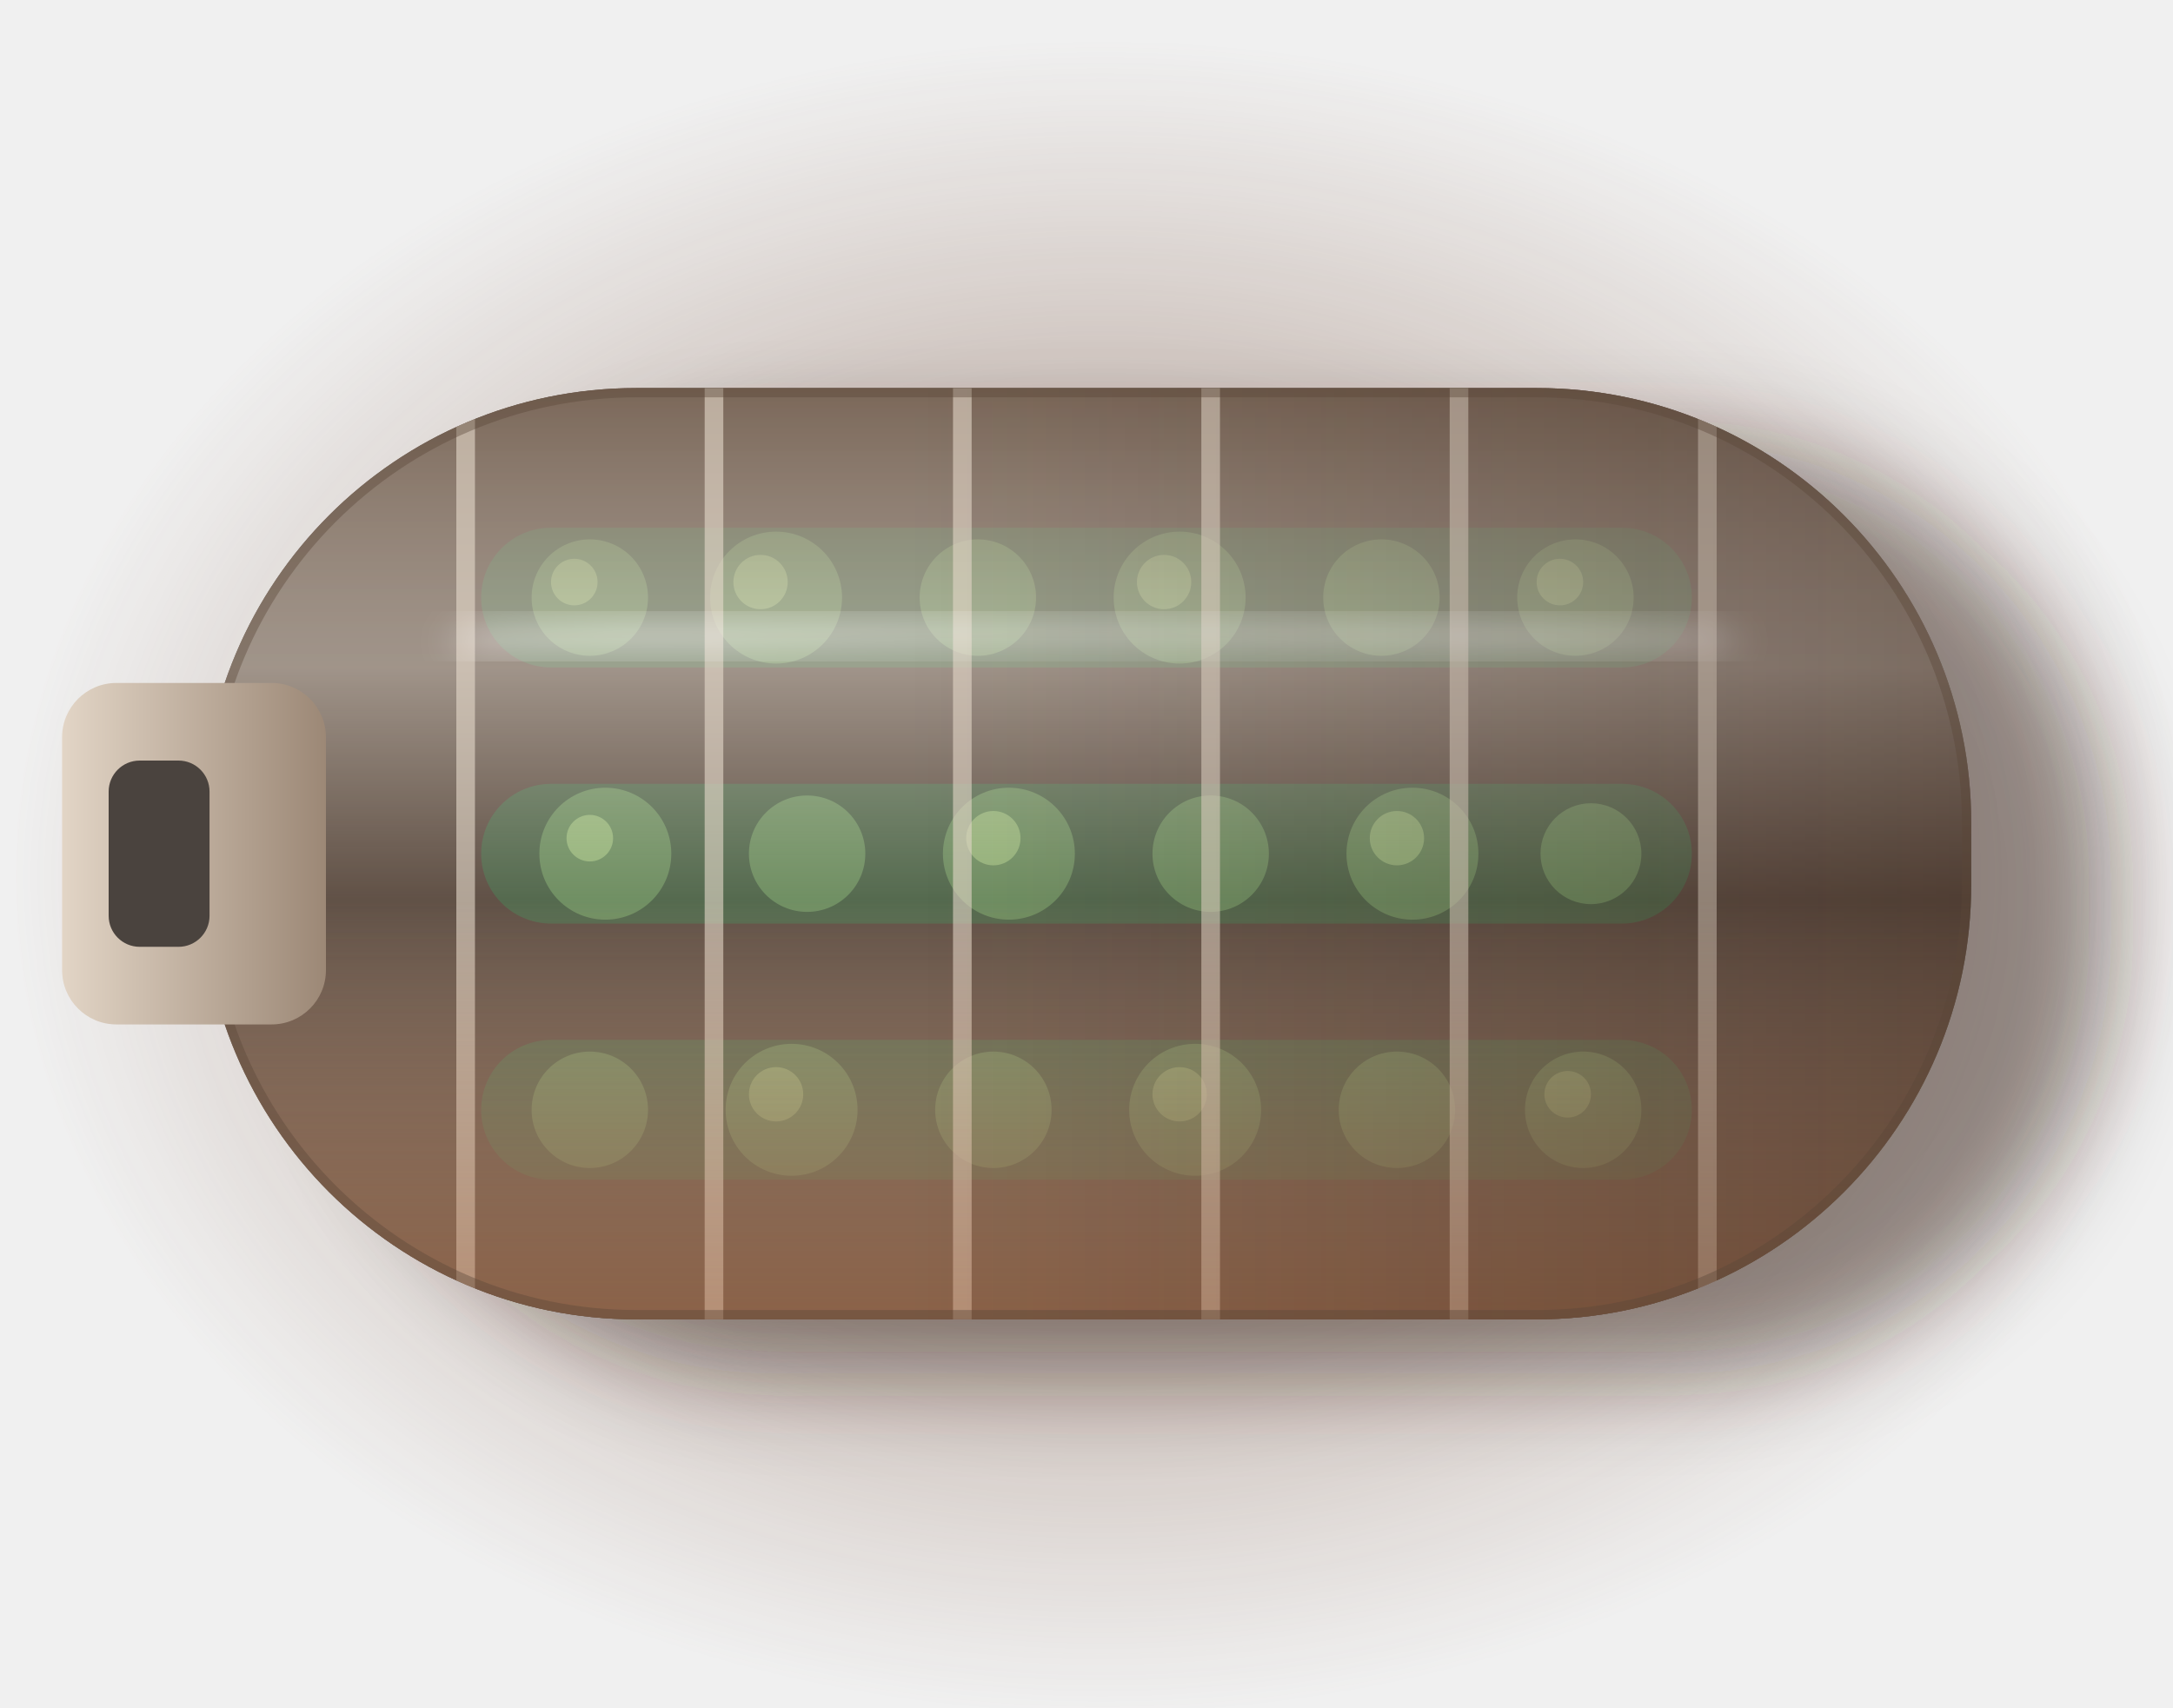
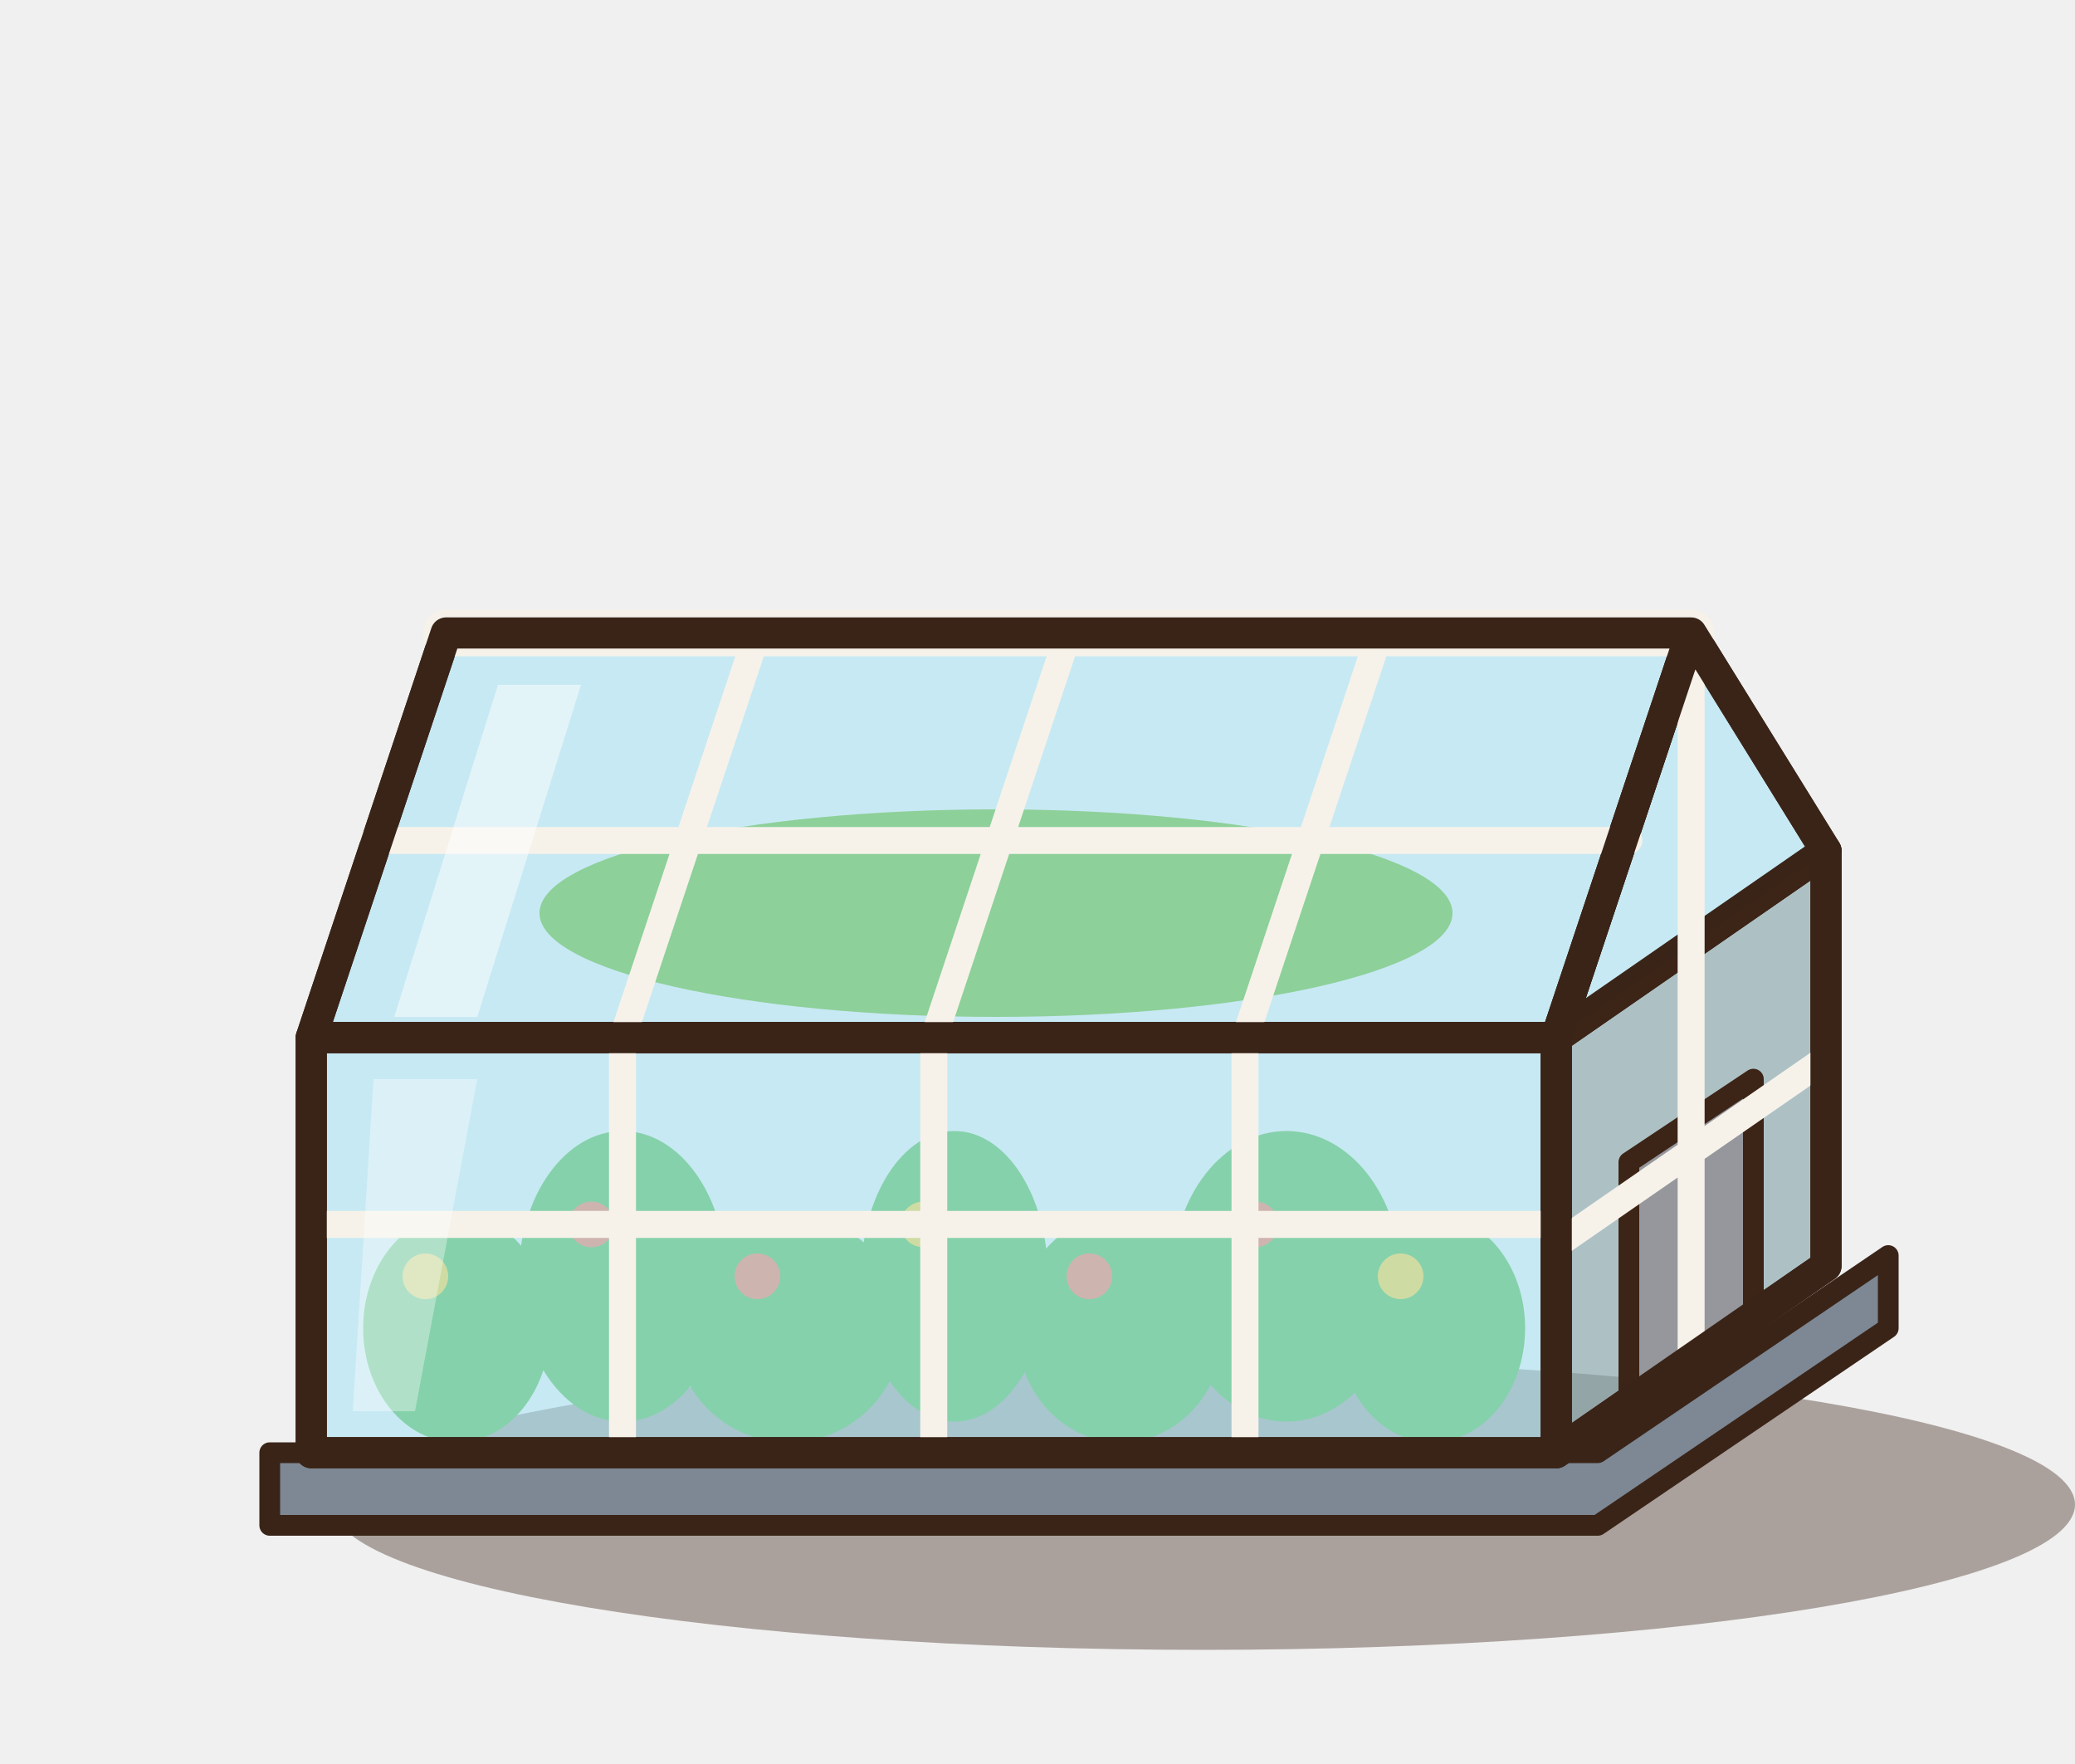
- <svg xmlns="http://www.w3.org/2000/svg" width="280" height="220" viewBox="0 0 280 220">
-   <defs>
-     <filter id="blur" x="-30%" y="-30%" width="160%" height="160%">
-       <feGaussianBlur stdDeviation="6" />
-     </filter>
-     <filter id="haze" x="-30%" y="-30%" width="160%" height="160%">
-       <feGaussianBlur stdDeviation="2.5" />
-     </filter>
-     <radialGradient id="apron">
-       <stop offset="0" stop-color="#5b3523" stop-opacity="0.45" />
-       <stop offset="0.6" stop-color="#6e4530" stop-opacity="0.25" />
-       <stop offset="1" stop-color="#7c5038" stop-opacity="0" />
-     </radialGradient>
-     <linearGradient id="skin" x1="0" y1="0" x2="0" y2="1">
-       <stop offset="0" stop-color="#8f7b6b" stop-opacity="0.75" />
-       <stop offset="0.3" stop-color="#f3ebe0" stop-opacity="0.55" />
-       <stop offset="0.55" stop-color="#e6dccf" stop-opacity="0.22" />
-       <stop offset="1" stop-color="#6f5a4b" stop-opacity="0.8" />
-     </linearGradient>
-     <linearGradient id="eastShade" x1="0" y1="0" x2="1" y2="0">
-       <stop offset="0.4" stop-color="#2a140b" stop-opacity="0" />
-       <stop offset="1" stop-color="#2a140b" stop-opacity="0.32" />
-     </linearGradient>
-     <linearGradient id="dustLow" x1="0" y1="0" x2="0" y2="1">
-       <stop offset="0.55" stop-color="#b9774f" stop-opacity="0" />
-       <stop offset="1" stop-color="#b9774f" stop-opacity="0.45" />
-     </linearGradient>
-     <linearGradient id="cap" x1="0" y1="0" x2="1" y2="0">
-       <stop offset="0" stop-color="#e2d5c6" />
-       <stop offset="1" stop-color="#9c8876" />
-     </linearGradient>
-     <clipPath id="tunnel">
-       <rect x="26" y="50" width="228" height="120" rx="56" />
-     </clipPath>
-   </defs>
-   <ellipse cx="142" cy="113" rx="140" ry="108" fill="url(#apron)" />
-   <rect x="44" y="57" width="228" height="120" rx="56" fill="#2a140b" opacity="0.45" filter="url(#blur)" />
-   <rect x="26" y="50" width="228" height="120" rx="56" fill="#3b2a20" />
-   <g fill="#2c4a2b">
-     <rect x="62" y="68" width="156" height="18" rx="9" />
-     <rect x="62" y="101" width="156" height="18" rx="9" />
-     <rect x="62" y="134" width="156" height="18" rx="9" />
+ <svg xmlns="http://www.w3.org/2000/svg" width="400" height="340" viewBox="0 0 200 170">
+   <defs />
+   <ellipse cx="116" cy="145" rx="84" ry="14" fill="rgba(40,15,5,0.35)" />
+   <polygon points="26,140 154,140 182,121 182,128 154,147 26,147" fill="#7d8894" stroke="#3a2418" stroke-width="2" stroke-linejoin="round" />
+   <polygon points="150,100 176,82 176,122 150,140" fill="rgba(165,228,246,0.55)" stroke="#3a2418" stroke-width="3" stroke-linejoin="round" stroke-linecap="round" />
+   <polygon points="150,100 163,61 176,82" fill="rgba(165,228,246,0.55)" stroke="#3a2418" stroke-width="3" stroke-linejoin="round" stroke-linecap="round" />
+   <polygon points="157,135 169,127 169,104 157,112" fill="#a9b4bf" stroke="#3a2418" stroke-width="2" stroke-linejoin="round" />
+   <polygon points="150,100 176,82 176,122 150,140" fill="rgba(70,35,15,0.2)" />
+   <ellipse cx="44" cy="128" rx="9" ry="11" fill="#5dbb4f" />
+   <circle cx="41" cy="123" r="2.2" fill="#ffd23f" />
+   <ellipse cx="60" cy="123" rx="10" ry="14" fill="#5dbb4f" />
+   <circle cx="57" cy="118" r="2.2" fill="#ff7a59" />
+   <ellipse cx="76" cy="128" rx="11" ry="11" fill="#5dbb4f" />
+   <circle cx="73" cy="123" r="2.2" fill="#ff7a59" />
+   <ellipse cx="92" cy="123" rx="9" ry="14" fill="#5dbb4f" />
+   <circle cx="89" cy="118" r="2.2" fill="#ffd23f" />
+   <ellipse cx="108" cy="128" rx="10" ry="11" fill="#5dbb4f" />
+   <circle cx="105" cy="123" r="2.2" fill="#ff7a59" />
+   <ellipse cx="124" cy="123" rx="11" ry="14" fill="#5dbb4f" />
+   <circle cx="121" cy="118" r="2.2" fill="#ff7a59" />
+   <ellipse cx="138" cy="128" rx="9" ry="11" fill="#5dbb4f" />
+   <circle cx="135" cy="123" r="2.2" fill="#ffd23f" />
+   <polygon points="30,100 150,100 163,61 43,61" fill="rgba(165,228,246,0.55)" stroke="#3a2418" stroke-width="3" stroke-linejoin="round" stroke-linecap="round" />
+   <ellipse cx="96" cy="88" rx="44" ry="10" fill="#5dbb4f" opacity="0.55" />
+   <rect x="30" y="100" width="120" height="40" fill="rgba(165,228,246,0.55)" stroke="#3a2418" stroke-width="3" stroke-linejoin="round" stroke-linecap="round" />
+   <g stroke="#f6f2ea" stroke-width="2.6" stroke-linecap="round" fill="none">
+     <path d="M60 100 V140 M90 100 V140 M120 100 V140 M30 118 H150" />
+     <path d="M60 100 L73 61 M90 100 L103 61 M120 100 L133 61 M36 81 H157" />
+     <path d="M163 61 L163 131 M150 120 L176 102" />
  </g>
-   <g fill="#4f7a45">
-     <circle cx="76" cy="77" r="7.5" />
-     <circle cx="100" cy="77" r="8.5" />
-     <circle cx="126" cy="77" r="7.5" />
-     <circle cx="152" cy="77" r="8.5" />
-     <circle cx="178" cy="77" r="7.5" />
-     <circle cx="203" cy="77" r="7.5" />
-     <circle cx="78" cy="110" r="8.5" />
-     <circle cx="104" cy="110" r="7.5" />
-     <circle cx="130" cy="110" r="8.5" />
-     <circle cx="156" cy="110" r="7.5" />
-     <circle cx="182" cy="110" r="8.5" />
-     <circle cx="205" cy="110" r="6.5" />
-     <circle cx="76" cy="143" r="7.5" />
-     <circle cx="102" cy="143" r="8.5" />
-     <circle cx="128" cy="143" r="7.5" />
-     <circle cx="154" cy="143" r="8.5" />
-     <circle cx="180" cy="143" r="7.5" />
-     <circle cx="204" cy="143" r="7.5" />
-   </g>
-   <g fill="#7fa964">
-     <circle cx="98" cy="75" r="3.5" />
-     <circle cx="150" cy="75" r="3.5" />
-     <circle cx="74" cy="75" r="3" />
-     <circle cx="201" cy="75" r="3" />
-     <circle cx="128" cy="108" r="3.5" />
-     <circle cx="180" cy="108" r="3.5" />
-     <circle cx="76" cy="108" r="3" />
-     <circle cx="100" cy="141" r="3.5" />
-     <circle cx="152" cy="141" r="3.5" />
-     <circle cx="202" cy="141" r="3" />
-   </g>
-   <rect x="26" y="50" width="228" height="120" rx="56" fill="url(#skin)" />
-   <g stroke="#e6dacb" stroke-width="2.4" opacity="0.6" clip-path="url(#tunnel)">
-     <line x1="60" y1="50" x2="60" y2="170" />
-     <line x1="92" y1="50" x2="92" y2="170" />
-     <line x1="124" y1="50" x2="124" y2="170" />
-     <line x1="156" y1="50" x2="156" y2="170" />
-     <line x1="188" y1="50" x2="188" y2="170" />
-     <line x1="220" y1="50" x2="220" y2="170" />
-   </g>
-   <path d="M62 84 Q140 76 220 84" fill="none" stroke="#ffffff" stroke-width="7" stroke-linecap="round" opacity="0.4" filter="url(#haze)" />
-   <rect x="26" y="50" width="228" height="120" rx="56" fill="url(#dustLow)" />
-   <rect x="26" y="50" width="228" height="120" rx="56" fill="url(#eastShade)" />
-   <rect x="26.6" y="50.6" width="226.8" height="118.8" rx="55.4" fill="none" stroke="#5a4638" stroke-width="1.2" opacity="0.4" />
-   <rect x="8" y="88" width="34" height="44" rx="7" fill="url(#cap)" />
-   <rect x="14" y="98" width="13" height="24" rx="4" fill="#4a433e" />
+   <path d="M43 61 H163" stroke="#f6f2ea" stroke-width="4.5" stroke-linecap="round" />
+   <path d="M30 100 H150 L163 61 H43 Z M30 100 V140 H150 V100 M150 140 L176 122 V82 L163 61" fill="none" stroke="#3a2418" stroke-width="3" stroke-linejoin="round" stroke-linecap="round" />
+   <path d="M38 98 L48 66 L56 66 L46 98 Z" fill="#fff" opacity="0.5" />
+   <path d="M36 104 L46 104 L40 136 L34 136 Z" fill="#fff" opacity="0.35" />
</svg>
